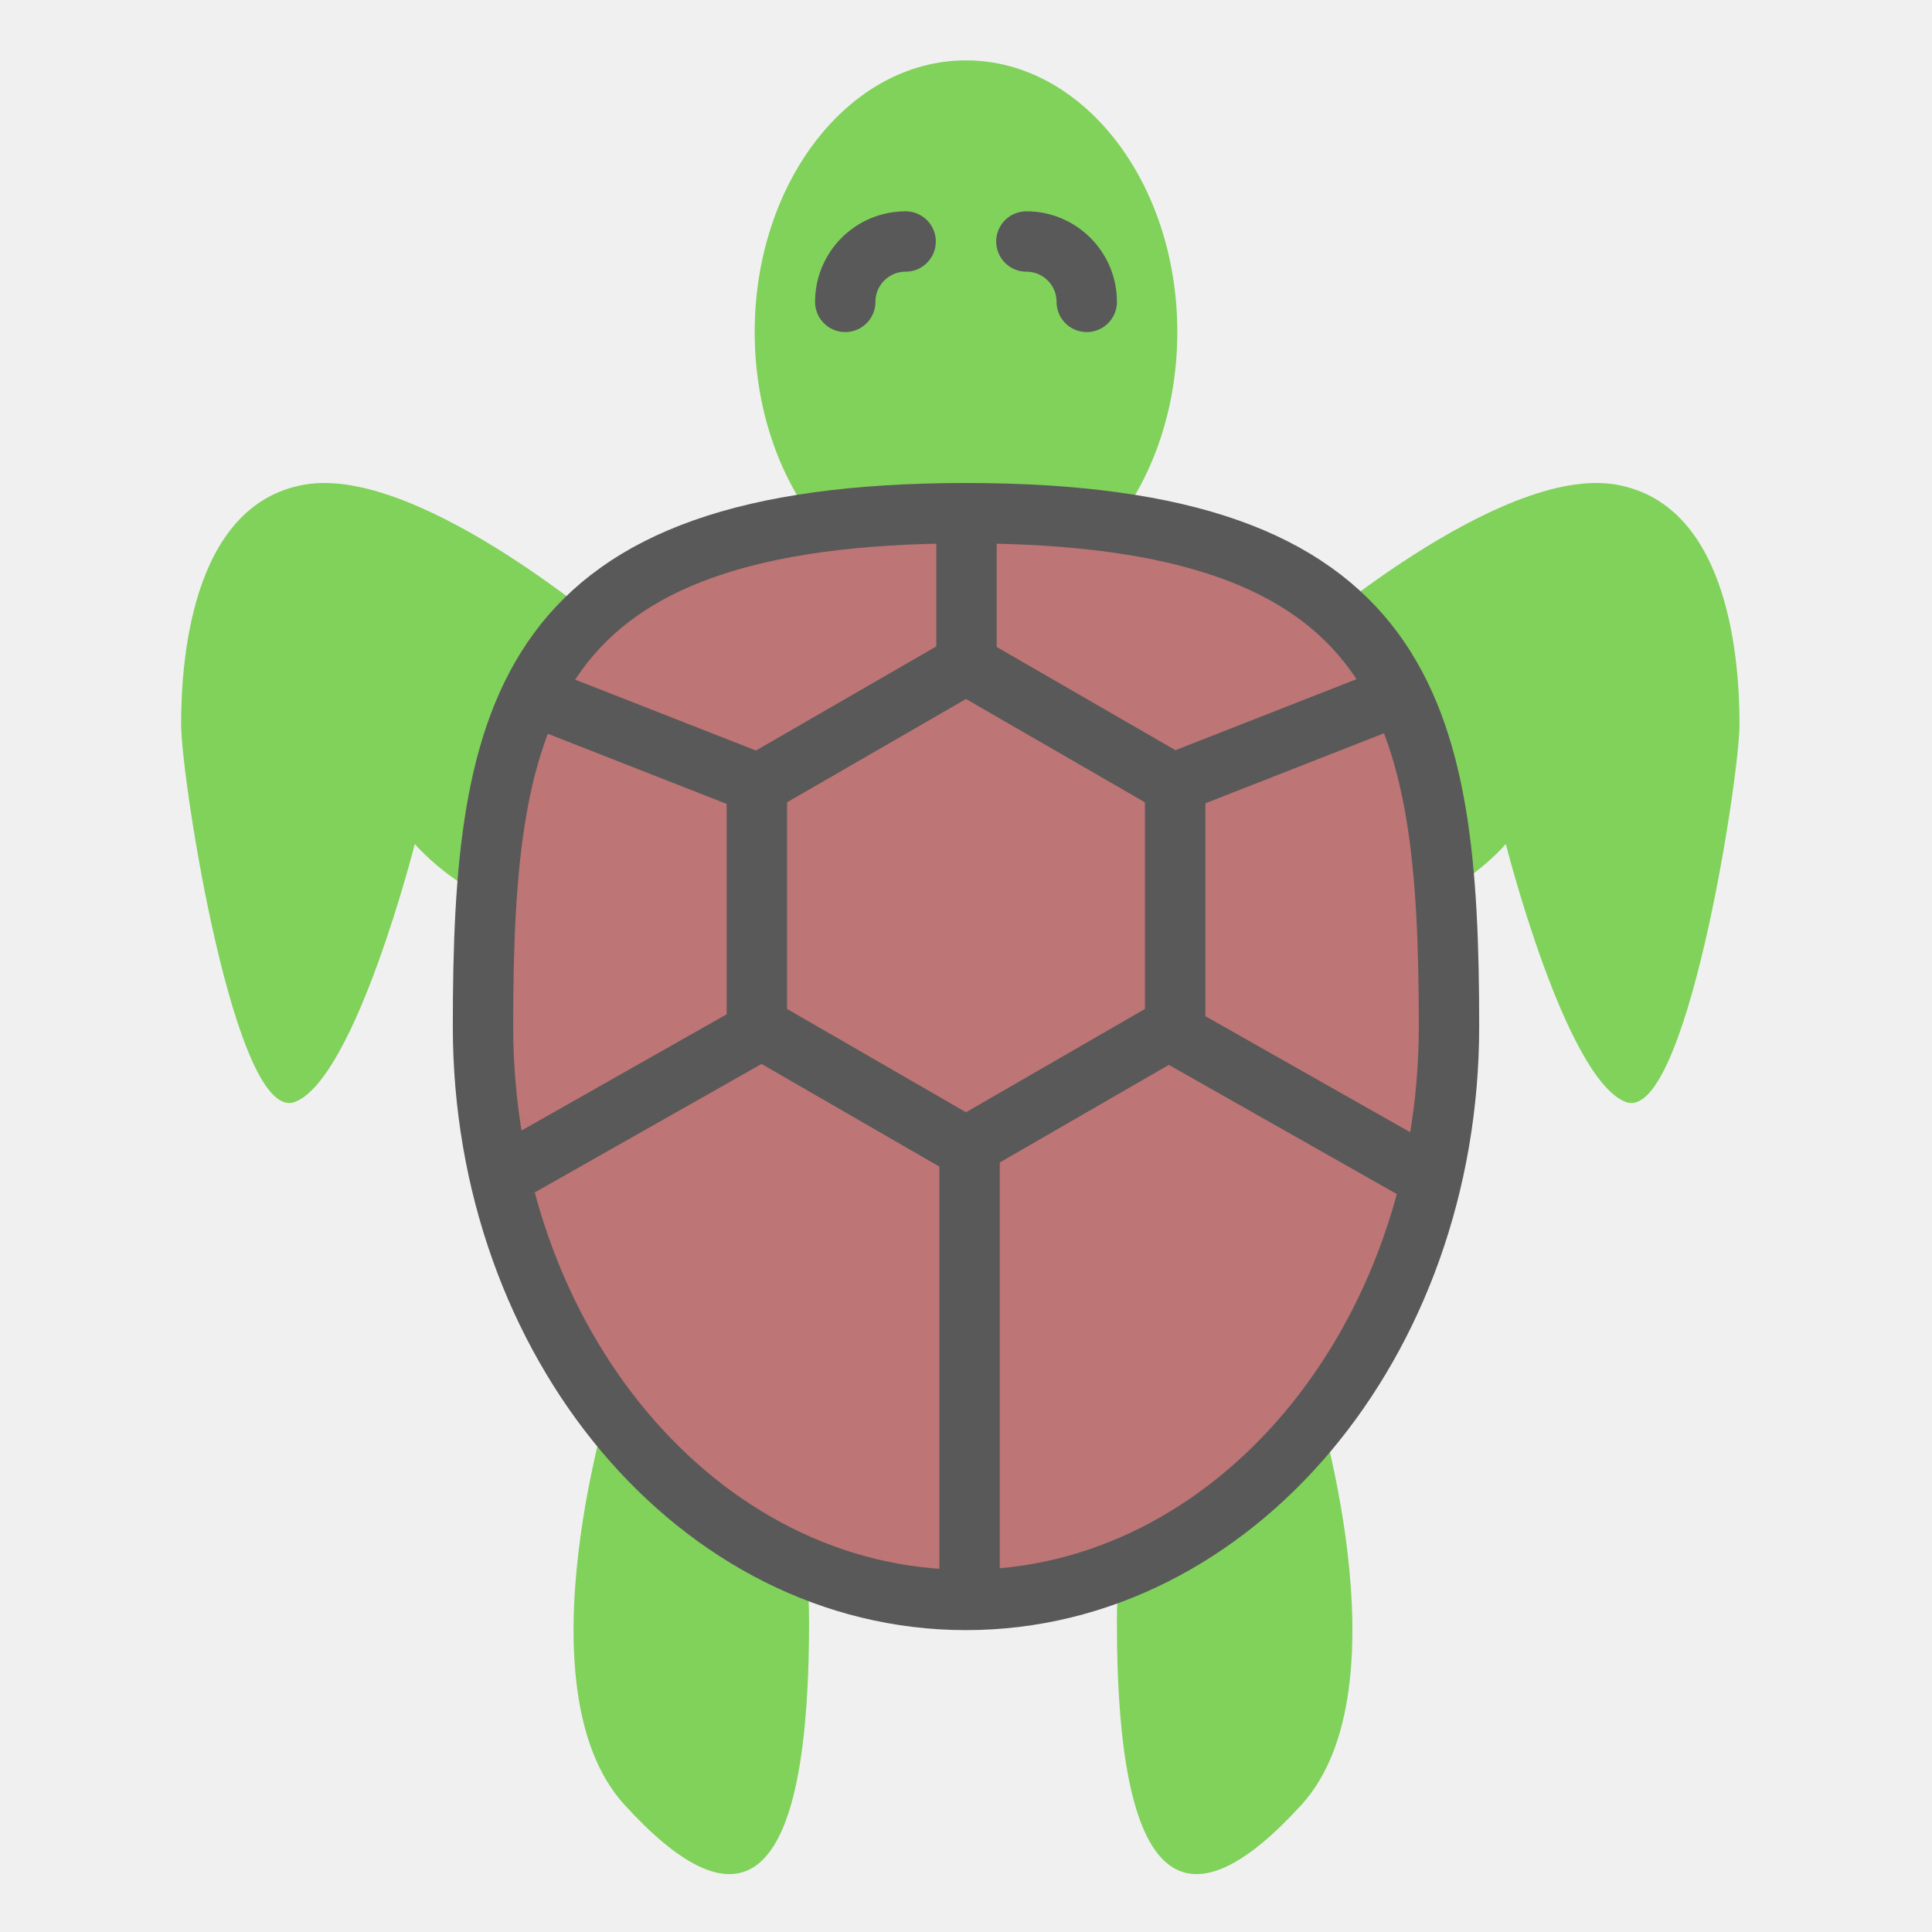
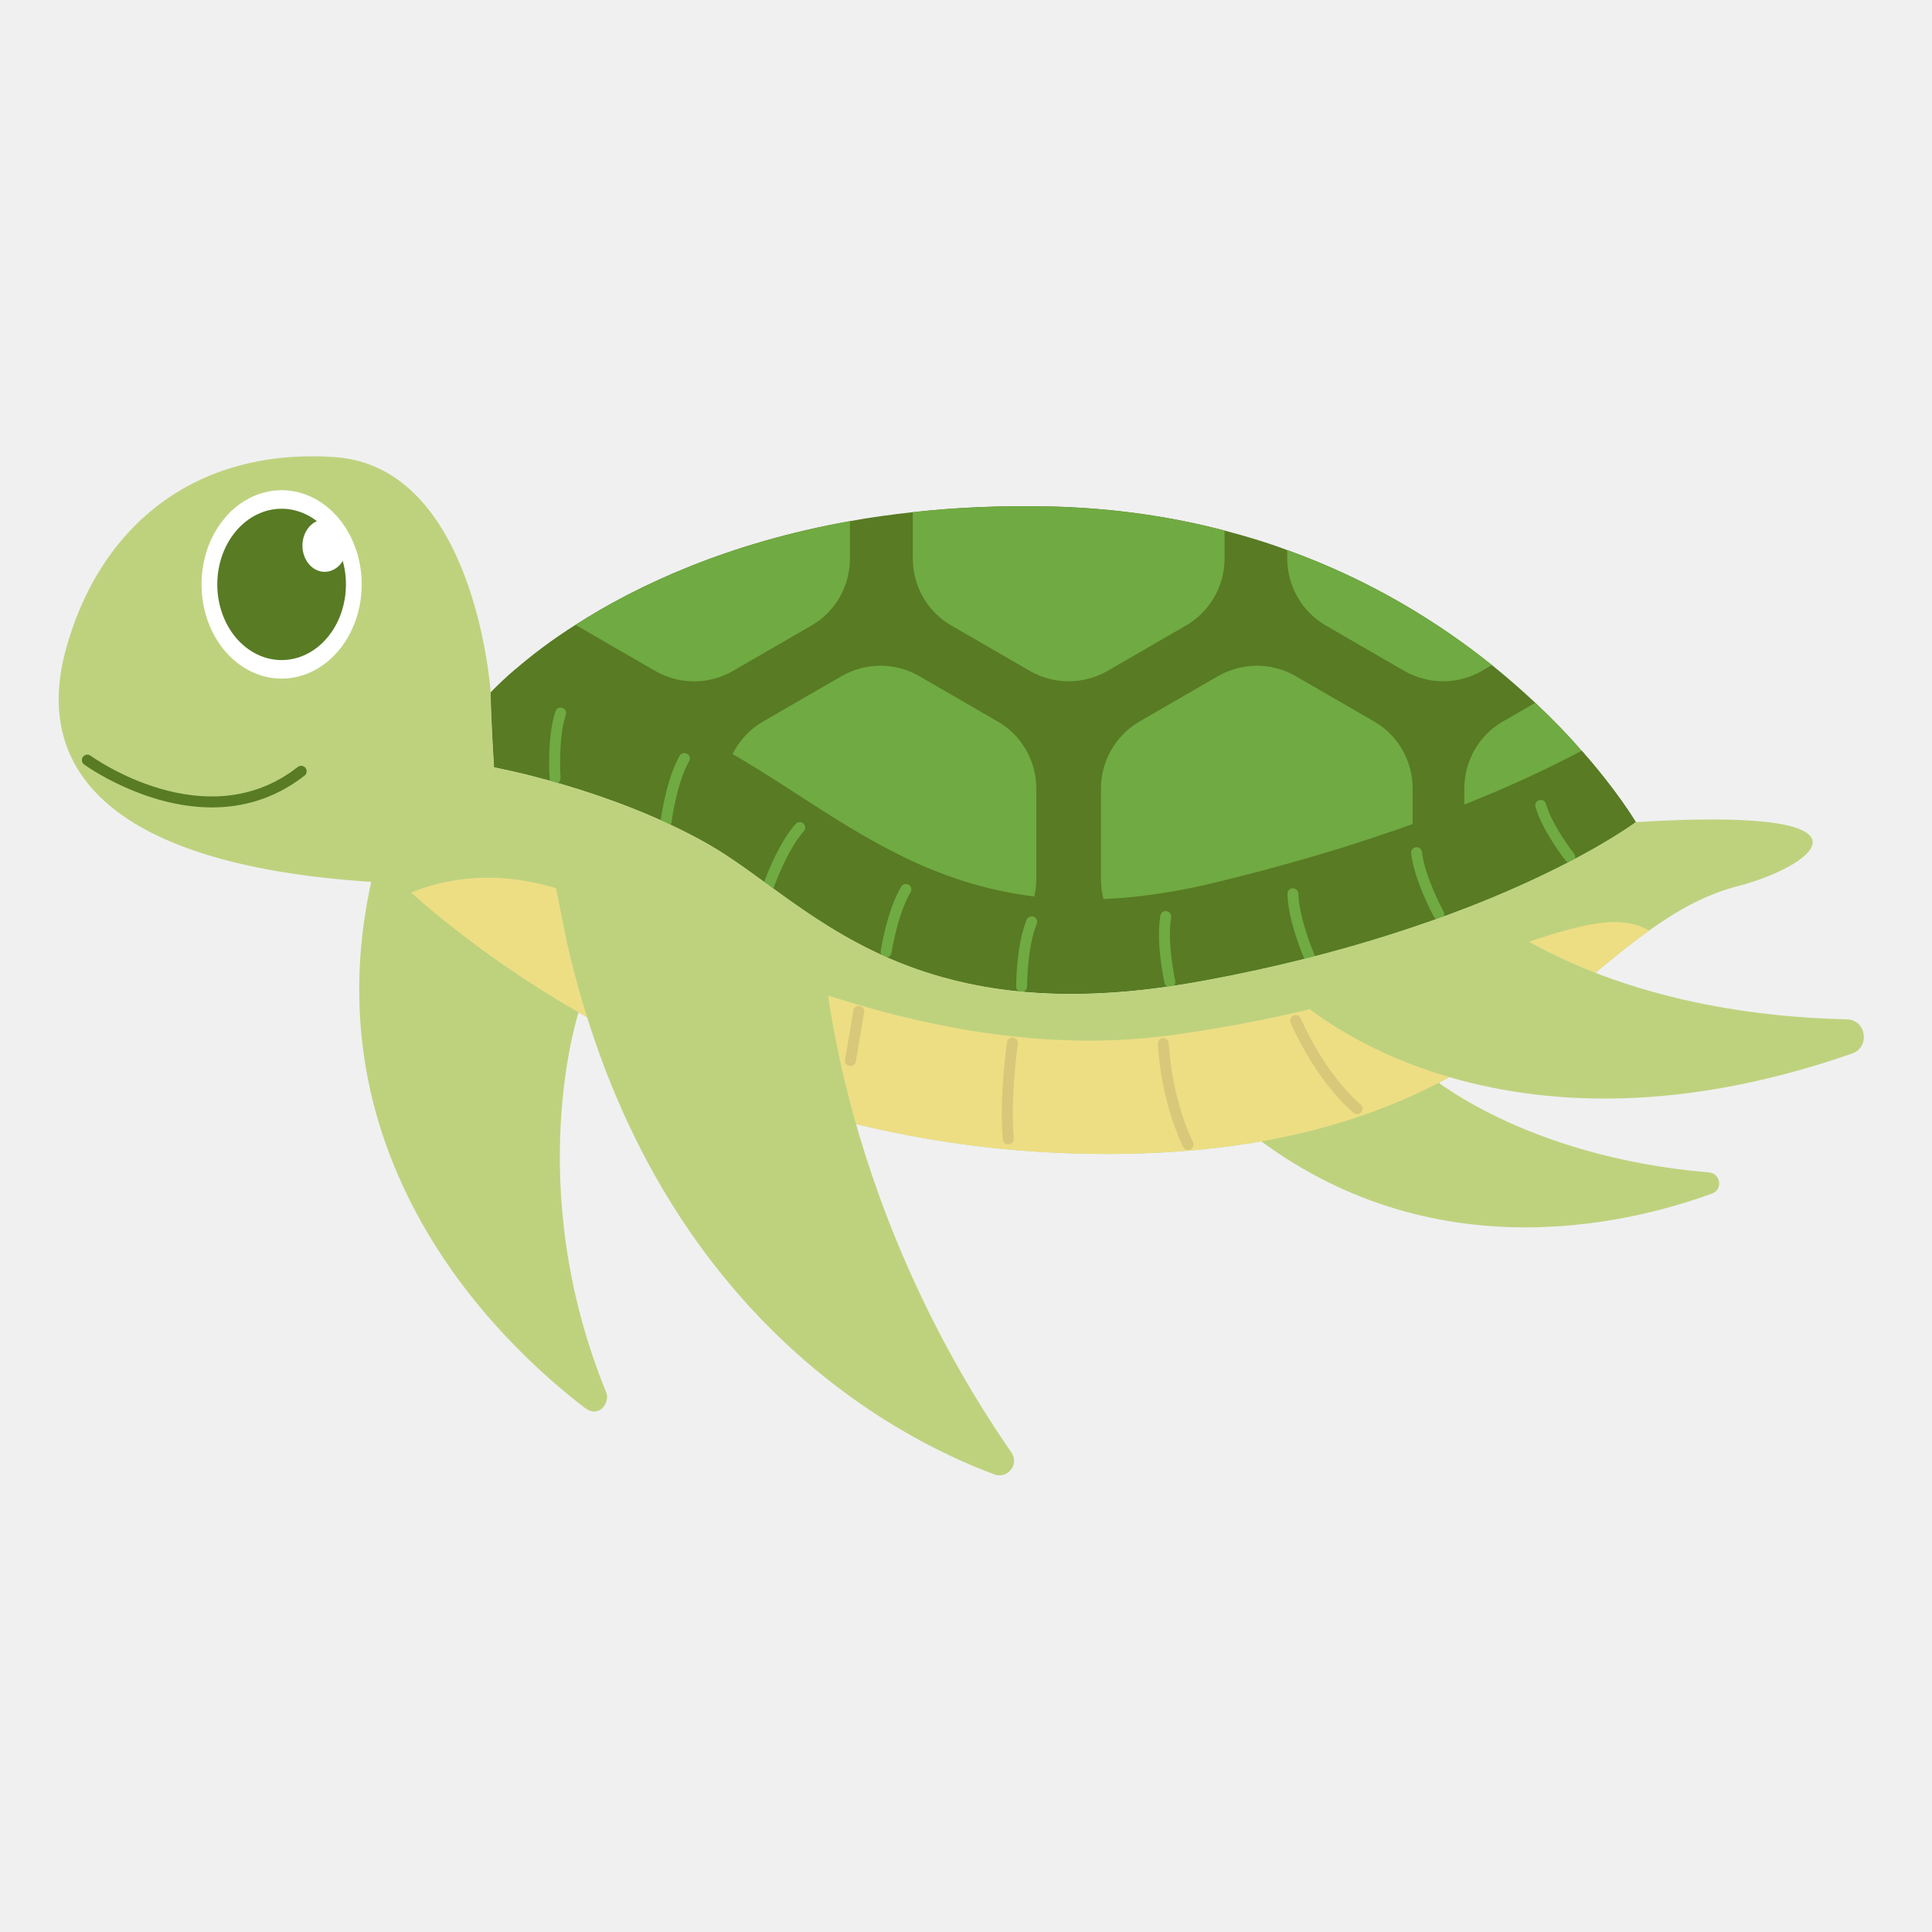
- <svg xmlns="http://www.w3.org/2000/svg" width="800px" height="800px" viewBox="0 0 64 64">
-   <g fill="none" fill-rule="evenodd">
-     <ellipse cx="32" cy="11" fill="#80D25B" rx="7" ry="9" />
-     <path fill="#80D25B" d="M20.302,46 C20.302,46 17.133,55.881 20.683,59.782 C24.233,63.682 26.801,63.215 26.801,53.741 C26.801,44.268 20.302,46 20.302,46 Z" />
-     <path fill="#80D25B" d="M38.302,46 C38.302,46 35.133,55.881 38.683,59.782 C42.233,63.682 44.801,63.215 44.801,53.741 C44.801,44.268 38.302,46 38.302,46 Z" transform="matrix(-1 0 0 1 81.8 0)" />
-     <path fill="#80D25B" d="M20.623,21.222 C20.623,21.222 13.956,15.384 10.092,16.053 C6.228,16.722 6,22.212 6,23.999 C6,25.786 7.789,37.316 9.787,36.497 C11.785,35.678 13.741,27.959 13.741,27.959 C13.741,27.959 15.651,30.229 18.609,30.463" />
-     <path fill="#80D25B" d="M57.623,21.222 C57.623,21.222 50.956,15.384 47.092,16.053 C43.228,16.722 43,22.212 43,23.999 C43,25.786 44.789,37.316 46.787,36.497 C48.785,35.678 50.741,27.959 50.741,27.959 C50.741,27.959 52.651,30.229 55.609,30.463" transform="matrix(-1 0 0 1 100.623 0)" />
-     <path fill="#BD7575" stroke="#595959" stroke-linecap="round" stroke-width="2" d="M32,53 C40.837,53 48,44.493 48,34 C48,23.507 46.681,17 32,17 C17.319,17 16,23.507 16,34 C16,44.493 23.163,53 32,53 Z" />
-     <polygon fill="#BD7575" stroke="#595959" stroke-linecap="round" stroke-width="2" points="32 22 38.928 26 38.928 34 32 38 25.072 34 25.072 26" />
-     <path stroke="#595959" stroke-linecap="round" stroke-width="2" d="M30,8 C28.895,8 28,8.895 28,10" />
-     <path stroke="#595959" stroke-linecap="round" stroke-width="2" d="M36,8 C34.895,8 34,8.895 34,10" transform="matrix(-1 0 0 1 70 0)" />
-     <path stroke="#595959" stroke-linecap="round" stroke-width="2" d="M32.119 38.188L32.119 52.413M32.016 21.747L32.016 17M25.214 26.004L17.737 23.072M25.125 34.153L16.766 38.888" />
-     <path stroke="#595959" stroke-linecap="round" stroke-width="2" d="M46.214,26.004 L38.737,23.072" transform="matrix(-1 0 0 1 84.951 0)" />
-     <path stroke="#595959" stroke-linecap="round" stroke-width="2" d="M47.125,34.153 L38.766,38.888" transform="matrix(-1 0 0 1 85.891 0)" />
-   </g>
+ <svg xmlns="http://www.w3.org/2000/svg" width="500" zoomAndPan="magnify" viewBox="0 0 375 375" height="500" preserveAspectRatio="xMidYMid meet" version="1.0">
+   <path fill="#587b24" d="M 317.492 159.57 C 317.492 159.57 306.992 167.48 285.234 175.984 C 280.562 177.809 275.332 179.641 269.598 181.465 C 259.145 184.781 246.953 187.926 232.973 190.473 C 232.926 190.473 232.926 190.473 232.891 190.473 C 211.684 194.34 195.754 193.242 183.129 189.711 C 163.32 184.234 151.676 172.922 140.629 165.773 C 139.613 165.129 138.586 164.5 137.566 163.902 C 118.578 153.062 95.887 148.938 95.887 148.938 C 95.887 148.938 95.242 138.562 95.242 134.402 C 96.562 133.047 98.129 131.52 100.043 129.895 C 103.152 127.219 107.016 124.238 111.734 121.262 C 123.926 113.434 141.562 105.324 164.977 101.152 C 168.891 100.43 172.922 99.879 177.172 99.414 C 185.465 98.477 194.34 98.094 203.855 98.301 C 216.227 98.594 227.484 100.301 237.68 102.977 C 241.883 104.086 245.973 105.312 249.836 106.762 C 266.152 112.625 279.324 120.875 289.57 129.078 C 292.629 131.543 295.43 134.008 297.977 136.391 C 301.457 139.66 304.48 142.805 306.98 145.703 C 314.094 153.75 317.492 159.57 317.492 159.57 Z M 317.492 159.57 " fill-opacity="1" fill-rule="nonzero" />
+   <path fill="#70aa42" d="M 237.691 102.988 L 237.691 108.387 C 237.691 113.781 234.805 118.762 230.168 121.434 L 214.953 130.234 C 210.281 132.91 204.547 132.91 199.91 130.234 L 184.691 121.434 C 180.02 118.762 177.172 113.781 177.172 108.387 L 177.172 99.426 C 185.465 98.488 194.34 98.105 203.855 98.312 C 216.227 98.617 227.496 100.312 237.691 102.988 Z M 237.691 102.988 " fill-opacity="1" fill-rule="nonzero" />
+   <path fill="#70aa42" d="M 289.582 129.09 L 287.629 130.234 C 282.992 132.91 277.258 132.91 272.586 130.234 L 257.371 121.434 C 252.734 118.762 249.848 113.781 249.848 108.387 L 249.848 106.773 C 266.164 112.637 279.336 120.887 289.582 129.09 Z M 289.582 129.09 " fill-opacity="1" fill-rule="nonzero" />
+   <path fill="#70aa42" d="M 274.199 153.074 L 274.199 170.633 C 274.199 174.805 272.492 178.672 269.609 181.477 C 259.156 184.793 246.965 187.938 232.984 190.484 L 221.211 183.684 C 216.574 181.008 213.691 176.031 213.691 170.633 L 213.691 153.074 C 213.691 147.676 216.574 142.699 221.211 140.023 L 236.43 131.227 C 241.102 128.551 246.836 128.551 251.473 131.227 L 266.691 140.023 C 271.348 142.699 274.199 147.676 274.199 153.074 Z M 274.199 153.074 " fill-opacity="1" fill-rule="nonzero" />
+   <path fill="#70aa42" d="M 317.492 159.57 C 317.492 159.57 306.992 167.48 285.234 175.984 C 284.559 174.324 284.219 172.504 284.219 170.633 L 284.219 153.074 C 284.219 147.676 287.07 142.699 291.742 140.023 L 297.988 136.414 C 301.469 139.684 304.492 142.828 306.992 145.727 C 314.094 153.75 317.492 159.57 317.492 159.57 Z M 317.492 159.57 " fill-opacity="1" fill-rule="nonzero" />
+   <path fill="#70aa42" d="M 164.977 101.164 L 164.977 108.398 C 164.977 113.793 162.129 118.773 157.457 121.445 L 142.238 130.246 C 137.566 132.922 131.867 132.922 127.195 130.246 L 111.98 121.445 C 111.898 121.398 111.805 121.367 111.723 121.273 C 123.926 113.445 141.562 105.336 164.977 101.164 Z M 164.977 101.164 " fill-opacity="1" fill-rule="nonzero" />
+   <path fill="#70aa42" d="M 201.148 153.074 L 201.148 170.633 C 201.148 176.031 198.297 181.008 193.625 183.684 L 183.129 189.723 C 163.32 184.246 151.676 172.934 140.629 165.785 L 140.629 153.074 C 140.629 147.676 143.477 142.699 148.148 140.023 L 163.367 131.227 C 168.039 128.551 173.773 128.551 178.41 131.227 L 193.625 140.023 C 198.297 142.699 201.148 147.676 201.148 153.074 Z M 201.148 153.074 " fill-opacity="1" fill-rule="nonzero" />
+   <path fill="#bed27e" d="M 112.32 196.465 C 112.32 196.465 101.223 230.02 117.68 270.301 C 118.449 272.195 116.312 275.41 113.508 273.258 C 97.602 261.098 55.383 222.273 74.676 161.402 L 95.336 165.879 Z M 112.32 196.465 " fill-opacity="1" fill-rule="nonzero" />
+   <path fill="#bed27e" d="M 277.082 208.5 C 277.082 208.5 295.43 224.527 331.707 227.566 C 333.973 227.754 334.461 230.871 332.324 231.656 C 315.426 237.836 276.254 247.203 241.289 218.816 C 241.277 218.805 260.266 209.586 277.082 208.5 Z M 277.082 208.5 " fill-opacity="1" fill-rule="nonzero" />
+   <path fill="#587b24" d="M 317.492 159.57 C 317.492 159.57 290.387 180.016 232.891 190.473 C 175.348 200.977 156.57 174.746 137.578 163.902 C 118.59 153.062 95.898 148.938 95.898 148.938 C 95.898 148.938 95.254 138.562 95.254 134.402 C 96.574 133.047 98.141 131.52 100.055 129.895 C 107.402 131.762 123.297 136.402 137.578 143.832 C 165.328 158.285 185.137 183.625 235.867 171.301 C 271.734 162.629 294.848 152.207 307.004 145.715 C 314.094 153.75 317.492 159.57 317.492 159.57 Z M 317.492 159.57 " fill-opacity="1" fill-rule="nonzero" />
+   <path fill="#70aa42" d="M 107.742 152.129 C 107.18 152.129 106.723 151.695 106.676 151.133 C 106.652 150.809 106.141 143.086 107.809 138.062 C 107.996 137.5 108.605 137.219 109.152 137.383 C 109.715 137.57 110.02 138.176 109.832 138.727 C 108.289 143.34 108.793 150.902 108.805 150.98 C 108.852 151.566 108.406 152.082 107.82 152.117 C 107.785 152.129 107.762 152.129 107.742 152.129 Z M 107.742 152.129 " fill-opacity="1" fill-rule="nonzero" />
+   <path fill="#70aa42" d="M 129.289 160.492 C 129.242 160.492 129.195 160.492 129.148 160.48 C 128.562 160.41 128.156 159.875 128.227 159.289 C 128.273 158.961 129.289 151.297 131.914 146.695 C 132.207 146.18 132.852 146.004 133.363 146.297 C 133.879 146.59 134.055 147.23 133.762 147.746 C 131.344 151.977 130.352 159.488 130.34 159.559 C 130.27 160.105 129.812 160.492 129.289 160.492 Z M 129.289 160.492 " fill-opacity="1" fill-rule="nonzero" />
+   <path fill="#70aa42" d="M 149.211 172.887 C 149.094 172.887 148.977 172.863 148.863 172.828 C 148.312 172.645 148.02 172.023 148.207 171.473 C 148.324 171.172 150.906 163.867 154.434 159.918 C 154.828 159.488 155.508 159.441 155.938 159.84 C 156.371 160.223 156.418 160.902 156.02 161.344 C 152.773 164.98 150.238 172.117 150.215 172.188 C 150.055 172.621 149.645 172.887 149.211 172.887 Z M 149.211 172.887 " fill-opacity="1" fill-rule="nonzero" />
+   <path fill="#70aa42" d="M 171.996 185.82 C 171.938 185.82 171.891 185.82 171.832 185.809 C 171.25 185.727 170.852 185.18 170.945 184.594 C 170.992 184.27 172.195 176.625 174.93 172.094 C 175.23 171.59 175.887 171.441 176.387 171.73 C 176.891 172.035 177.043 172.691 176.75 173.191 C 174.227 177.363 173.059 184.84 173.047 184.91 C 172.965 185.449 172.512 185.82 171.996 185.82 Z M 171.996 185.82 " fill-opacity="1" fill-rule="nonzero" />
+   <path fill="#70aa42" d="M 198.297 192.551 C 197.715 192.551 197.234 192.07 197.234 191.488 C 197.234 191.16 197.258 183.426 199.266 178.52 C 199.488 177.98 200.121 177.727 200.656 177.945 C 201.195 178.168 201.465 178.789 201.23 179.336 C 199.371 183.848 199.348 191.418 199.348 191.488 C 199.359 192.07 198.883 192.551 198.297 192.551 Z M 198.297 192.551 " fill-opacity="1" fill-rule="nonzero" />
+   <path fill="#70aa42" d="M 227.074 191.652 C 226.586 191.652 226.152 191.312 226.035 190.82 C 225.965 190.508 224.32 182.949 225.23 177.727 C 225.336 177.152 225.836 176.73 226.457 176.859 C 227.027 176.965 227.426 177.516 227.32 178.086 C 226.48 182.891 228.09 190.285 228.113 190.355 C 228.242 190.926 227.879 191.488 227.309 191.617 C 227.227 191.652 227.145 191.652 227.074 191.652 Z M 227.074 191.652 " fill-opacity="1" fill-rule="nonzero" />
+   <path fill="#70aa42" d="M 254.18 186.84 C 253.773 186.84 253.375 186.605 253.199 186.195 C 253.07 185.891 250 178.789 249.895 173.496 C 249.883 172.91 250.352 172.422 250.934 172.41 C 251.543 172.469 252.008 172.863 252.02 173.449 C 252.125 178.32 255.117 185.273 255.152 185.344 C 255.383 185.879 255.141 186.5 254.602 186.746 C 254.473 186.816 254.332 186.84 254.18 186.84 Z M 254.18 186.84 " fill-opacity="1" fill-rule="nonzero" />
+   <path fill="#70aa42" d="M 279.281 178.52 C 278.906 178.52 278.543 178.32 278.344 177.969 C 278.18 177.68 274.492 170.891 273.906 165.621 C 273.836 165.035 274.258 164.512 274.84 164.453 C 275.414 164.383 275.949 164.816 276.008 165.387 C 276.547 170.223 280.168 176.883 280.203 176.941 C 280.48 177.457 280.297 178.098 279.781 178.379 C 279.629 178.484 279.453 178.52 279.281 178.52 Z M 279.281 178.52 " fill-opacity="1" fill-rule="nonzero" />
+   <path fill="#70aa42" d="M 304.68 167.41 C 304.367 167.41 304.051 167.27 303.852 167 C 303.664 166.766 299.344 161.238 298.035 156.613 C 297.871 156.051 298.199 155.457 298.77 155.305 C 299.367 155.141 299.926 155.48 300.078 156.043 C 301.27 160.27 305.477 165.645 305.523 165.703 C 305.883 166.16 305.801 166.836 305.348 167.199 C 305.137 167.34 304.914 167.41 304.68 167.41 Z M 304.68 167.41 " fill-opacity="1" fill-rule="nonzero" />
+   <path fill="#bed27e" d="M 337.848 171.859 C 331.344 173.438 325.656 176.625 320.039 180.656 C 298.574 196.008 278.137 223.98 214.695 223.98 C 139.984 223.98 92.102 184.105 79.77 173.262 C 78.883 172.539 78.191 171.906 77.691 171.473 C 21.422 169.137 6.379 149.629 12.758 126.156 C 19.145 102.648 37.281 86.922 64.82 88.711 C 92.359 90.453 95.242 134.414 95.242 134.414 C 95.242 138.586 95.887 148.949 95.887 148.949 C 95.887 148.949 118.578 153.074 137.566 163.914 C 138.586 164.512 139.613 165.152 140.629 165.785 C 151.676 172.922 163.32 184.234 183.129 189.723 C 195.754 193.254 211.684 194.363 232.891 190.484 C 232.938 190.484 232.938 190.484 232.973 190.484 C 246.953 187.938 259.145 184.781 269.598 181.477 C 275.332 179.652 280.562 177.82 285.234 175.996 C 306.992 167.492 317.492 159.582 317.492 159.582 C 366.871 156.508 352.762 167.781 337.848 171.859 Z M 337.848 171.859 " fill-opacity="1" fill-rule="nonzero" />
+   <path fill="#edde84" d="M 320.051 180.656 C 298.586 196.008 278.148 223.98 214.707 223.98 C 139.996 223.98 92.113 184.105 79.781 173.262 C 84.965 171.09 96.098 167.992 110.637 173.309 C 130.91 180.75 178.07 207.48 226.898 200.984 C 275.73 194.48 302.332 177.305 315.508 179.094 C 317.41 179.336 318.895 179.898 320.051 180.656 Z M 320.051 180.656 " fill-opacity="1" fill-rule="nonzero" />
+   <path fill="#ffffff" d="M 70.203 113.434 C 70.203 114.031 70.18 114.629 70.129 115.223 C 70.078 115.82 70.004 116.414 69.906 117 C 69.805 117.586 69.684 118.168 69.535 118.738 C 69.387 119.312 69.215 119.875 69.02 120.43 C 68.828 120.984 68.609 121.523 68.367 122.051 C 68.129 122.578 67.867 123.094 67.586 123.59 C 67.301 124.09 67 124.57 66.676 125.031 C 66.352 125.496 66.012 125.938 65.652 126.359 C 65.293 126.785 64.914 127.188 64.52 127.566 C 64.129 127.945 63.719 128.301 63.297 128.637 C 62.871 128.969 62.438 129.273 61.988 129.559 C 61.539 129.84 61.078 130.094 60.609 130.324 C 60.137 130.555 59.66 130.754 59.172 130.93 C 58.684 131.102 58.191 131.25 57.691 131.367 C 57.191 131.48 56.691 131.57 56.184 131.629 C 55.676 131.688 55.168 131.715 54.66 131.715 C 54.152 131.715 53.645 131.688 53.137 131.629 C 52.629 131.57 52.125 131.48 51.629 131.367 C 51.129 131.25 50.633 131.102 50.148 130.93 C 49.66 130.754 49.18 130.555 48.711 130.324 C 48.242 130.094 47.781 129.84 47.332 129.559 C 46.883 129.273 46.445 128.969 46.023 128.637 C 45.602 128.301 45.191 127.945 44.797 127.566 C 44.406 127.188 44.027 126.785 43.668 126.359 C 43.309 125.938 42.965 125.496 42.645 125.031 C 42.32 124.57 42.02 124.09 41.734 123.59 C 41.453 123.094 41.191 122.578 40.949 122.051 C 40.711 121.523 40.492 120.984 40.297 120.43 C 40.105 119.875 39.934 119.312 39.785 118.738 C 39.637 118.168 39.512 117.586 39.414 117 C 39.316 116.414 39.238 115.82 39.191 115.223 C 39.141 114.629 39.117 114.031 39.117 113.434 C 39.117 112.832 39.141 112.234 39.191 111.641 C 39.238 111.043 39.316 110.453 39.414 109.867 C 39.512 109.277 39.637 108.699 39.785 108.125 C 39.934 107.551 40.105 106.988 40.297 106.434 C 40.492 105.883 40.711 105.34 40.949 104.812 C 41.191 104.285 41.453 103.773 41.734 103.273 C 42.02 102.777 42.32 102.297 42.645 101.832 C 42.965 101.371 43.309 100.926 43.668 100.504 C 44.027 100.082 44.406 99.68 44.797 99.297 C 45.191 98.918 45.602 98.562 46.023 98.23 C 46.445 97.898 46.883 97.59 47.332 97.309 C 47.781 97.023 48.242 96.77 48.711 96.539 C 49.18 96.312 49.66 96.109 50.148 95.934 C 50.633 95.762 51.129 95.617 51.629 95.5 C 52.125 95.383 52.629 95.297 53.137 95.234 C 53.645 95.176 54.152 95.148 54.66 95.148 C 55.168 95.148 55.676 95.176 56.184 95.234 C 56.691 95.297 57.191 95.383 57.691 95.5 C 58.191 95.617 58.684 95.762 59.172 95.934 C 59.66 96.109 60.137 96.312 60.609 96.539 C 61.078 96.77 61.539 97.023 61.988 97.309 C 62.438 97.59 62.871 97.898 63.297 98.23 C 63.719 98.562 64.129 98.918 64.52 99.297 C 64.914 99.68 65.293 100.082 65.652 100.504 C 66.012 100.926 66.352 101.371 66.676 101.832 C 67 102.297 67.301 102.777 67.586 103.273 C 67.867 103.773 68.129 104.285 68.367 104.812 C 68.609 105.34 68.828 105.883 69.02 106.434 C 69.215 106.988 69.387 107.551 69.535 108.125 C 69.684 108.699 69.805 109.277 69.906 109.867 C 70.004 110.453 70.078 111.043 70.129 111.641 C 70.18 112.234 70.203 112.832 70.203 113.434 Z M 70.203 113.434 " fill-opacity="1" fill-rule="nonzero" />
+   <path fill="#587b24" d="M 67.145 113.434 C 67.145 114.398 67.066 115.352 66.906 116.297 C 66.746 117.242 66.508 118.16 66.195 119.051 C 65.879 119.941 65.496 120.789 65.039 121.59 C 64.586 122.395 64.066 123.137 63.488 123.816 C 62.906 124.5 62.277 125.109 61.598 125.645 C 60.914 126.18 60.195 126.633 59.438 127 C 58.68 127.371 57.898 127.648 57.094 127.836 C 56.293 128.023 55.48 128.117 54.66 128.117 C 53.84 128.117 53.027 128.023 52.223 127.836 C 51.422 127.648 50.641 127.371 49.883 127 C 49.125 126.633 48.406 126.18 47.723 125.645 C 47.043 125.109 46.41 124.5 45.832 123.816 C 45.254 123.137 44.734 122.395 44.277 121.59 C 43.824 120.789 43.438 119.941 43.125 119.051 C 42.812 118.16 42.574 117.242 42.414 116.297 C 42.254 115.352 42.176 114.398 42.176 113.434 C 42.176 112.469 42.254 111.512 42.414 110.566 C 42.574 109.621 42.812 108.703 43.125 107.812 C 43.438 106.922 43.824 106.074 44.277 105.273 C 44.734 104.473 45.254 103.73 45.832 103.047 C 46.41 102.367 47.043 101.758 47.723 101.223 C 48.406 100.688 49.125 100.234 49.883 99.863 C 50.641 99.496 51.422 99.219 52.223 99.027 C 53.027 98.84 53.84 98.746 54.66 98.746 C 55.48 98.746 56.293 98.84 57.094 99.027 C 57.898 99.219 58.68 99.496 59.438 99.863 C 60.195 100.234 60.914 100.688 61.598 101.223 C 62.277 101.758 62.906 102.367 63.488 103.047 C 64.066 103.73 64.586 104.473 65.039 105.273 C 65.496 106.074 65.879 106.922 66.195 107.812 C 66.508 108.703 66.746 109.621 66.906 110.566 C 67.066 111.512 67.145 112.469 67.145 113.434 Z M 67.145 113.434 " fill-opacity="1" fill-rule="nonzero" />
+   <path fill="#ffffff" d="M 67.344 105.91 C 67.344 106.242 67.316 106.574 67.262 106.898 C 67.203 107.227 67.121 107.547 67.016 107.852 C 66.906 108.16 66.773 108.453 66.613 108.73 C 66.457 109.008 66.277 109.266 66.078 109.504 C 65.875 109.738 65.66 109.949 65.422 110.133 C 65.188 110.32 64.938 110.477 64.676 110.605 C 64.414 110.73 64.145 110.828 63.863 110.895 C 63.586 110.957 63.305 110.992 63.023 110.992 C 62.738 110.992 62.457 110.957 62.18 110.895 C 61.902 110.828 61.629 110.73 61.367 110.605 C 61.105 110.477 60.855 110.32 60.621 110.133 C 60.387 109.949 60.168 109.738 59.965 109.504 C 59.766 109.266 59.586 109.008 59.43 108.73 C 59.27 108.453 59.137 108.16 59.031 107.852 C 58.922 107.547 58.84 107.227 58.785 106.898 C 58.727 106.574 58.699 106.242 58.699 105.91 C 58.699 105.574 58.727 105.246 58.785 104.918 C 58.84 104.59 58.922 104.273 59.031 103.965 C 59.137 103.656 59.27 103.363 59.43 103.086 C 59.586 102.809 59.766 102.551 59.965 102.316 C 60.168 102.078 60.387 101.867 60.621 101.684 C 60.855 101.496 61.105 101.34 61.367 101.215 C 61.629 101.086 61.902 100.988 62.18 100.926 C 62.457 100.859 62.738 100.828 63.023 100.828 C 63.305 100.828 63.586 100.859 63.863 100.926 C 64.145 100.988 64.414 101.086 64.676 101.215 C 64.938 101.34 65.188 101.496 65.422 101.684 C 65.66 101.867 65.875 102.078 66.078 102.316 C 66.277 102.551 66.457 102.809 66.613 103.086 C 66.773 103.363 66.906 103.656 67.016 103.965 C 67.121 104.273 67.203 104.59 67.262 104.918 C 67.316 105.246 67.344 105.574 67.344 105.91 Z M 67.344 105.91 " fill-opacity="1" fill-rule="nonzero" />
+   <path fill="#bed27e" d="M 250.77 193.031 C 250.77 193.031 287.863 229.445 359.488 204.492 C 363.051 203.254 362.246 197.938 358.484 197.855 C 340.699 197.469 313.707 194.094 291.203 179.453 Z M 250.77 193.031 " fill-opacity="1" fill-rule="nonzero" />
+   <path fill="#bed27e" d="M 159.641 182.715 C 159.641 182.715 161.219 231.117 196.324 281.949 C 197.891 284.207 195.578 287.137 193.008 286.18 C 173.902 279.113 126.273 254.625 109.996 182.715 L 106.652 166.078 Z M 159.641 182.715 " fill-opacity="1" fill-rule="nonzero" />
+   <path fill="#587b24" d="M 41.148 156.719 C 27.832 156.719 16.492 148.516 16.328 148.387 C 15.852 148.039 15.758 147.371 16.109 146.906 C 16.457 146.438 17.125 146.332 17.59 146.684 C 17.801 146.848 39.969 162.84 57.801 148.867 C 58.27 148.504 58.934 148.598 59.297 149.055 C 59.66 149.523 59.578 150.188 59.109 150.551 C 53.258 155.117 47.012 156.719 41.148 156.719 Z M 41.148 156.719 " fill-opacity="1" fill-rule="nonzero" />
+   <path fill="#d8c879" d="M 263.43 216.258 C 263.188 216.258 262.941 216.176 262.742 216 C 255.223 209.574 250.703 198.953 250.516 198.508 C 250.281 197.973 250.539 197.352 251.086 197.121 C 251.625 196.887 252.254 197.141 252.477 197.691 C 252.523 197.797 256.996 208.301 264.121 214.387 C 264.562 214.773 264.621 215.438 264.238 215.883 C 264.027 216.129 263.723 216.258 263.43 216.258 Z M 263.43 216.258 " fill-opacity="1" fill-rule="nonzero" />
+   <path fill="#d8c879" d="M 230.602 223.219 C 230.203 223.219 229.82 222.996 229.645 222.613 C 225.078 212.926 224.762 202.984 224.75 202.562 C 224.738 201.98 225.195 201.488 225.777 201.477 C 226.34 201.523 226.852 201.922 226.863 202.504 C 226.863 202.609 227.191 212.449 231.559 221.711 C 231.805 222.238 231.582 222.867 231.047 223.125 C 230.918 223.184 230.766 223.219 230.602 223.219 Z M 230.602 223.219 " fill-opacity="1" fill-rule="nonzero" />
+   <path fill="#d8c879" d="M 195.707 222.133 C 195.156 222.133 194.699 221.711 194.645 221.164 C 193.918 212.902 195.402 202.715 195.473 202.281 C 195.555 201.699 196.102 201.277 196.676 201.383 C 197.258 201.465 197.656 202.016 197.574 202.586 C 197.562 202.691 196.066 212.961 196.77 220.977 C 196.816 221.559 196.383 222.074 195.801 222.121 C 195.766 222.133 195.742 222.133 195.707 222.133 Z M 195.707 222.133 " fill-opacity="1" fill-rule="nonzero" />
+   <path fill="#d8c879" d="M 165.059 206.934 C 165 206.934 164.941 206.934 164.887 206.922 C 164.312 206.828 163.914 206.277 164.02 205.695 L 165.645 196.113 C 165.738 195.543 166.25 195.109 166.871 195.25 C 167.441 195.344 167.84 195.891 167.734 196.477 L 166.109 206.059 C 166.02 206.57 165.574 206.934 165.059 206.934 Z M 165.059 206.934 " fill-opacity="1" fill-rule="nonzero" />
</svg>
